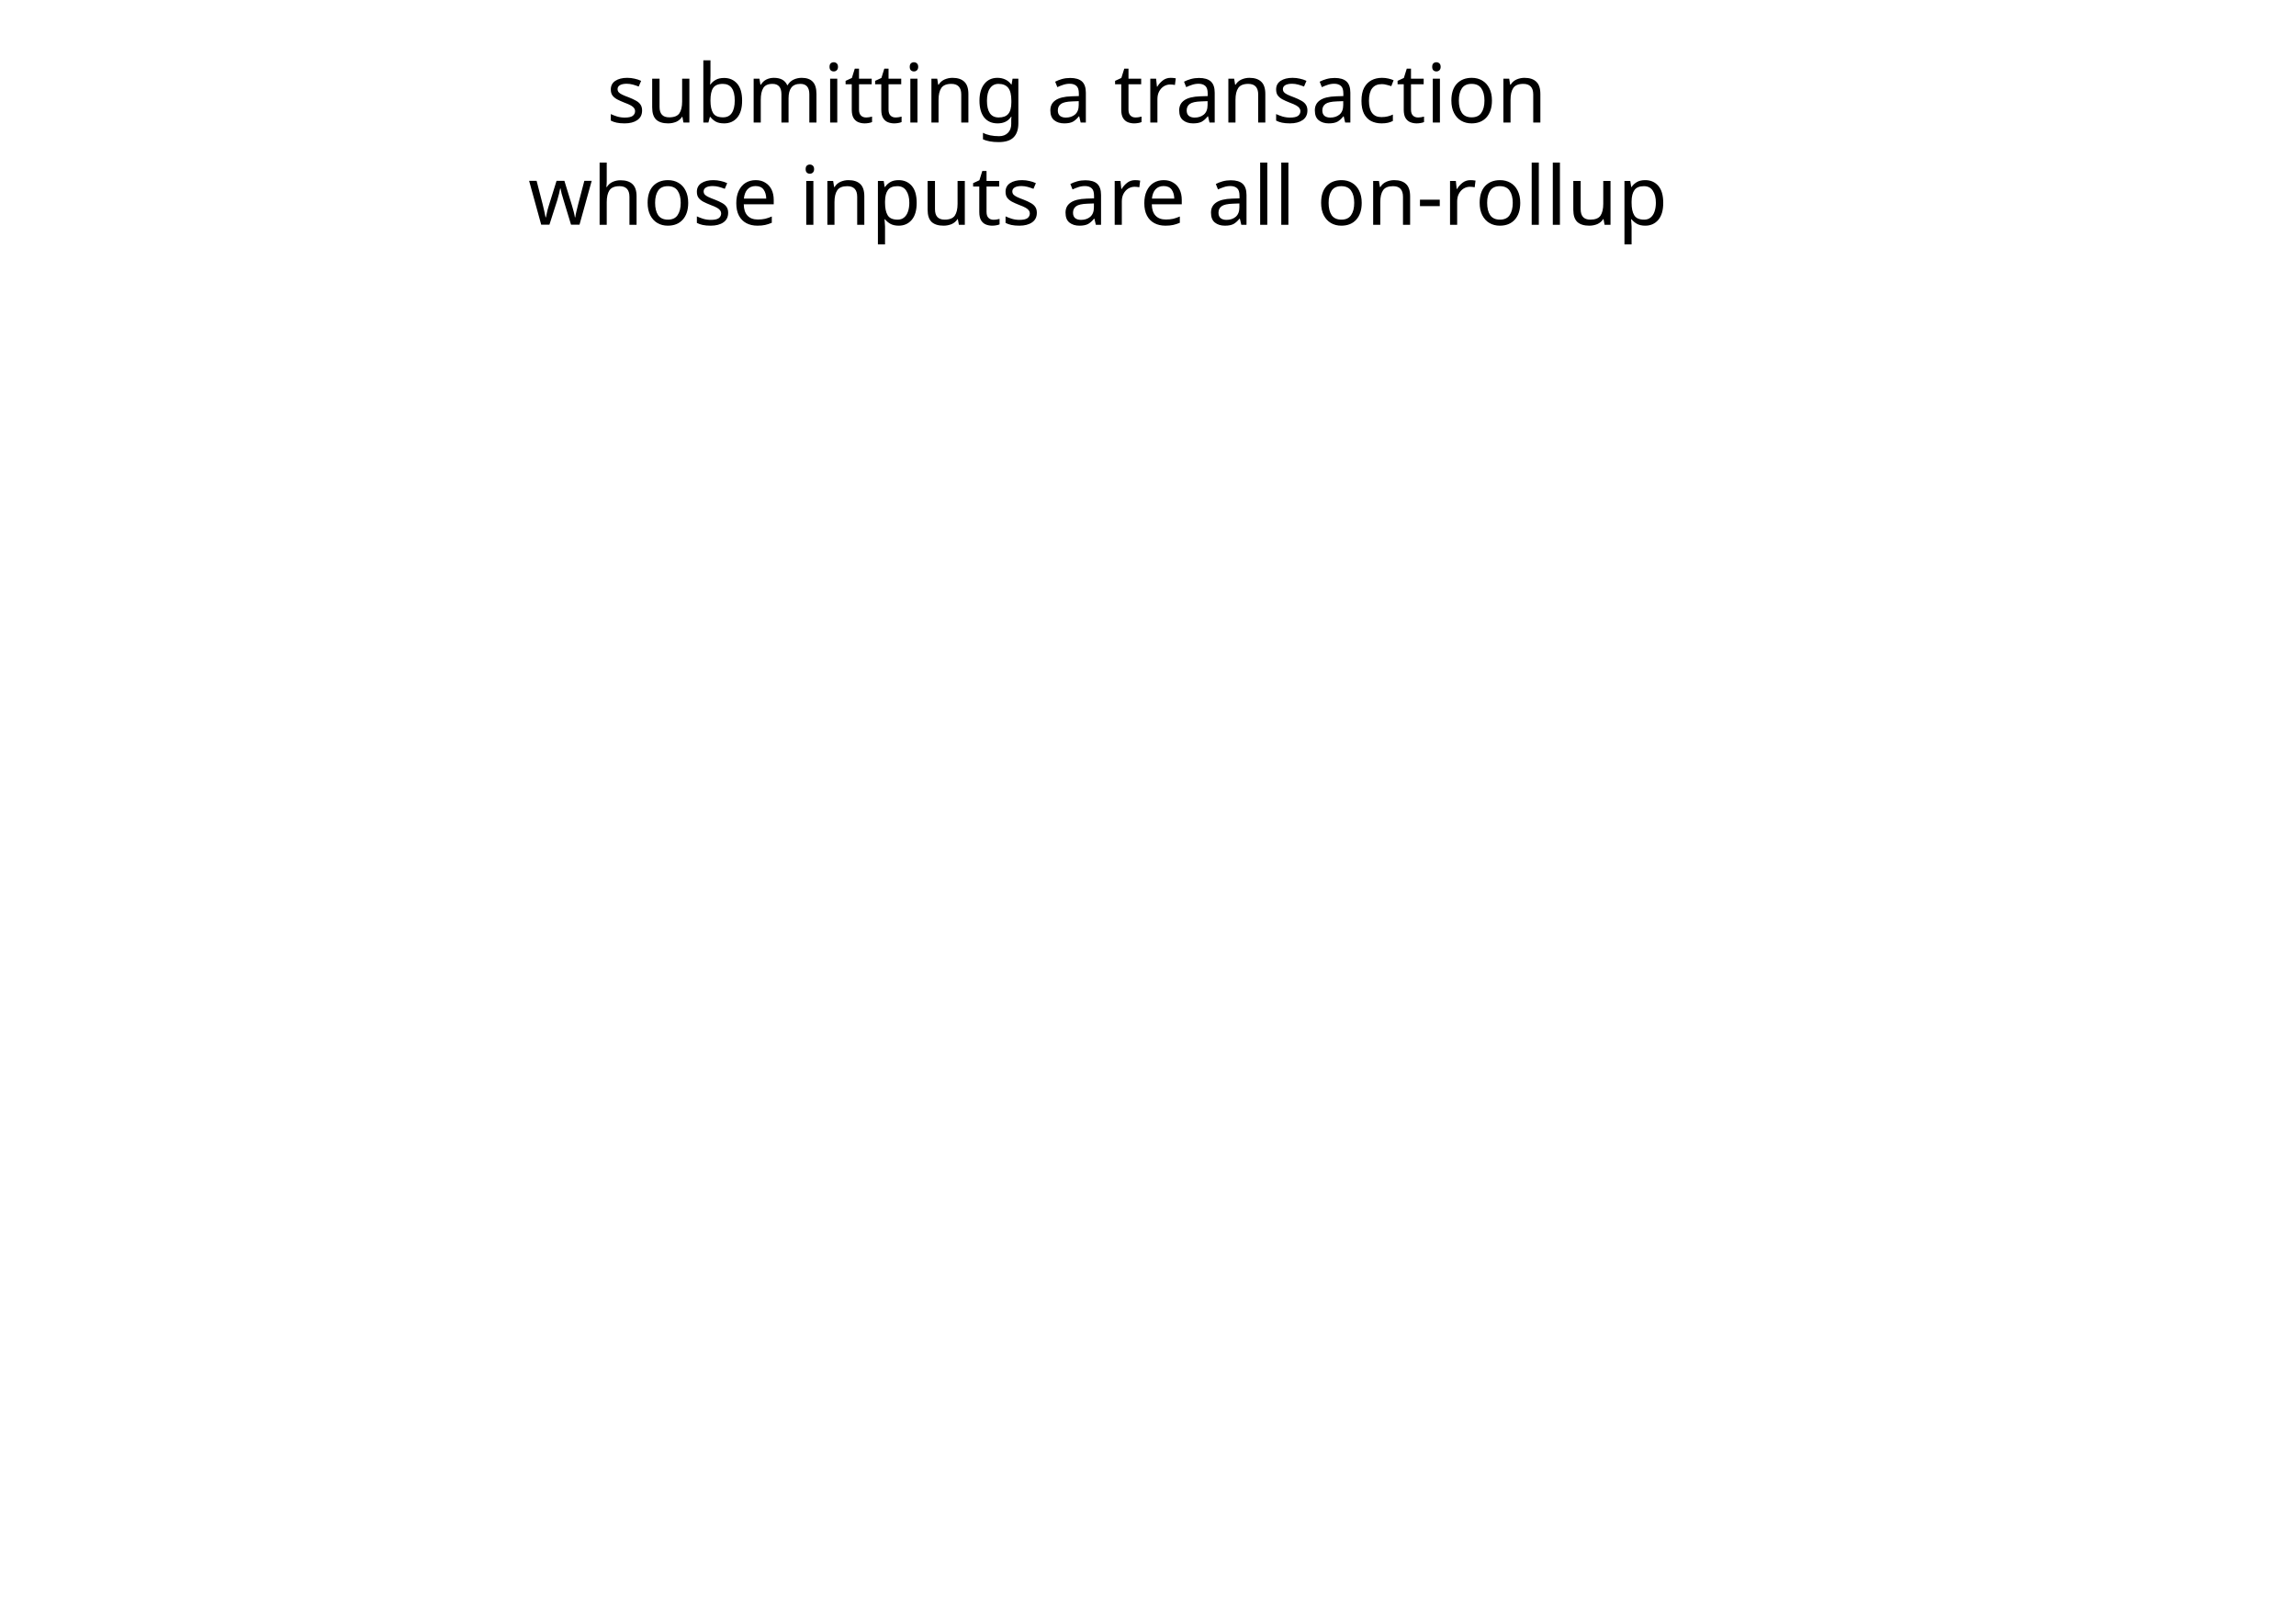
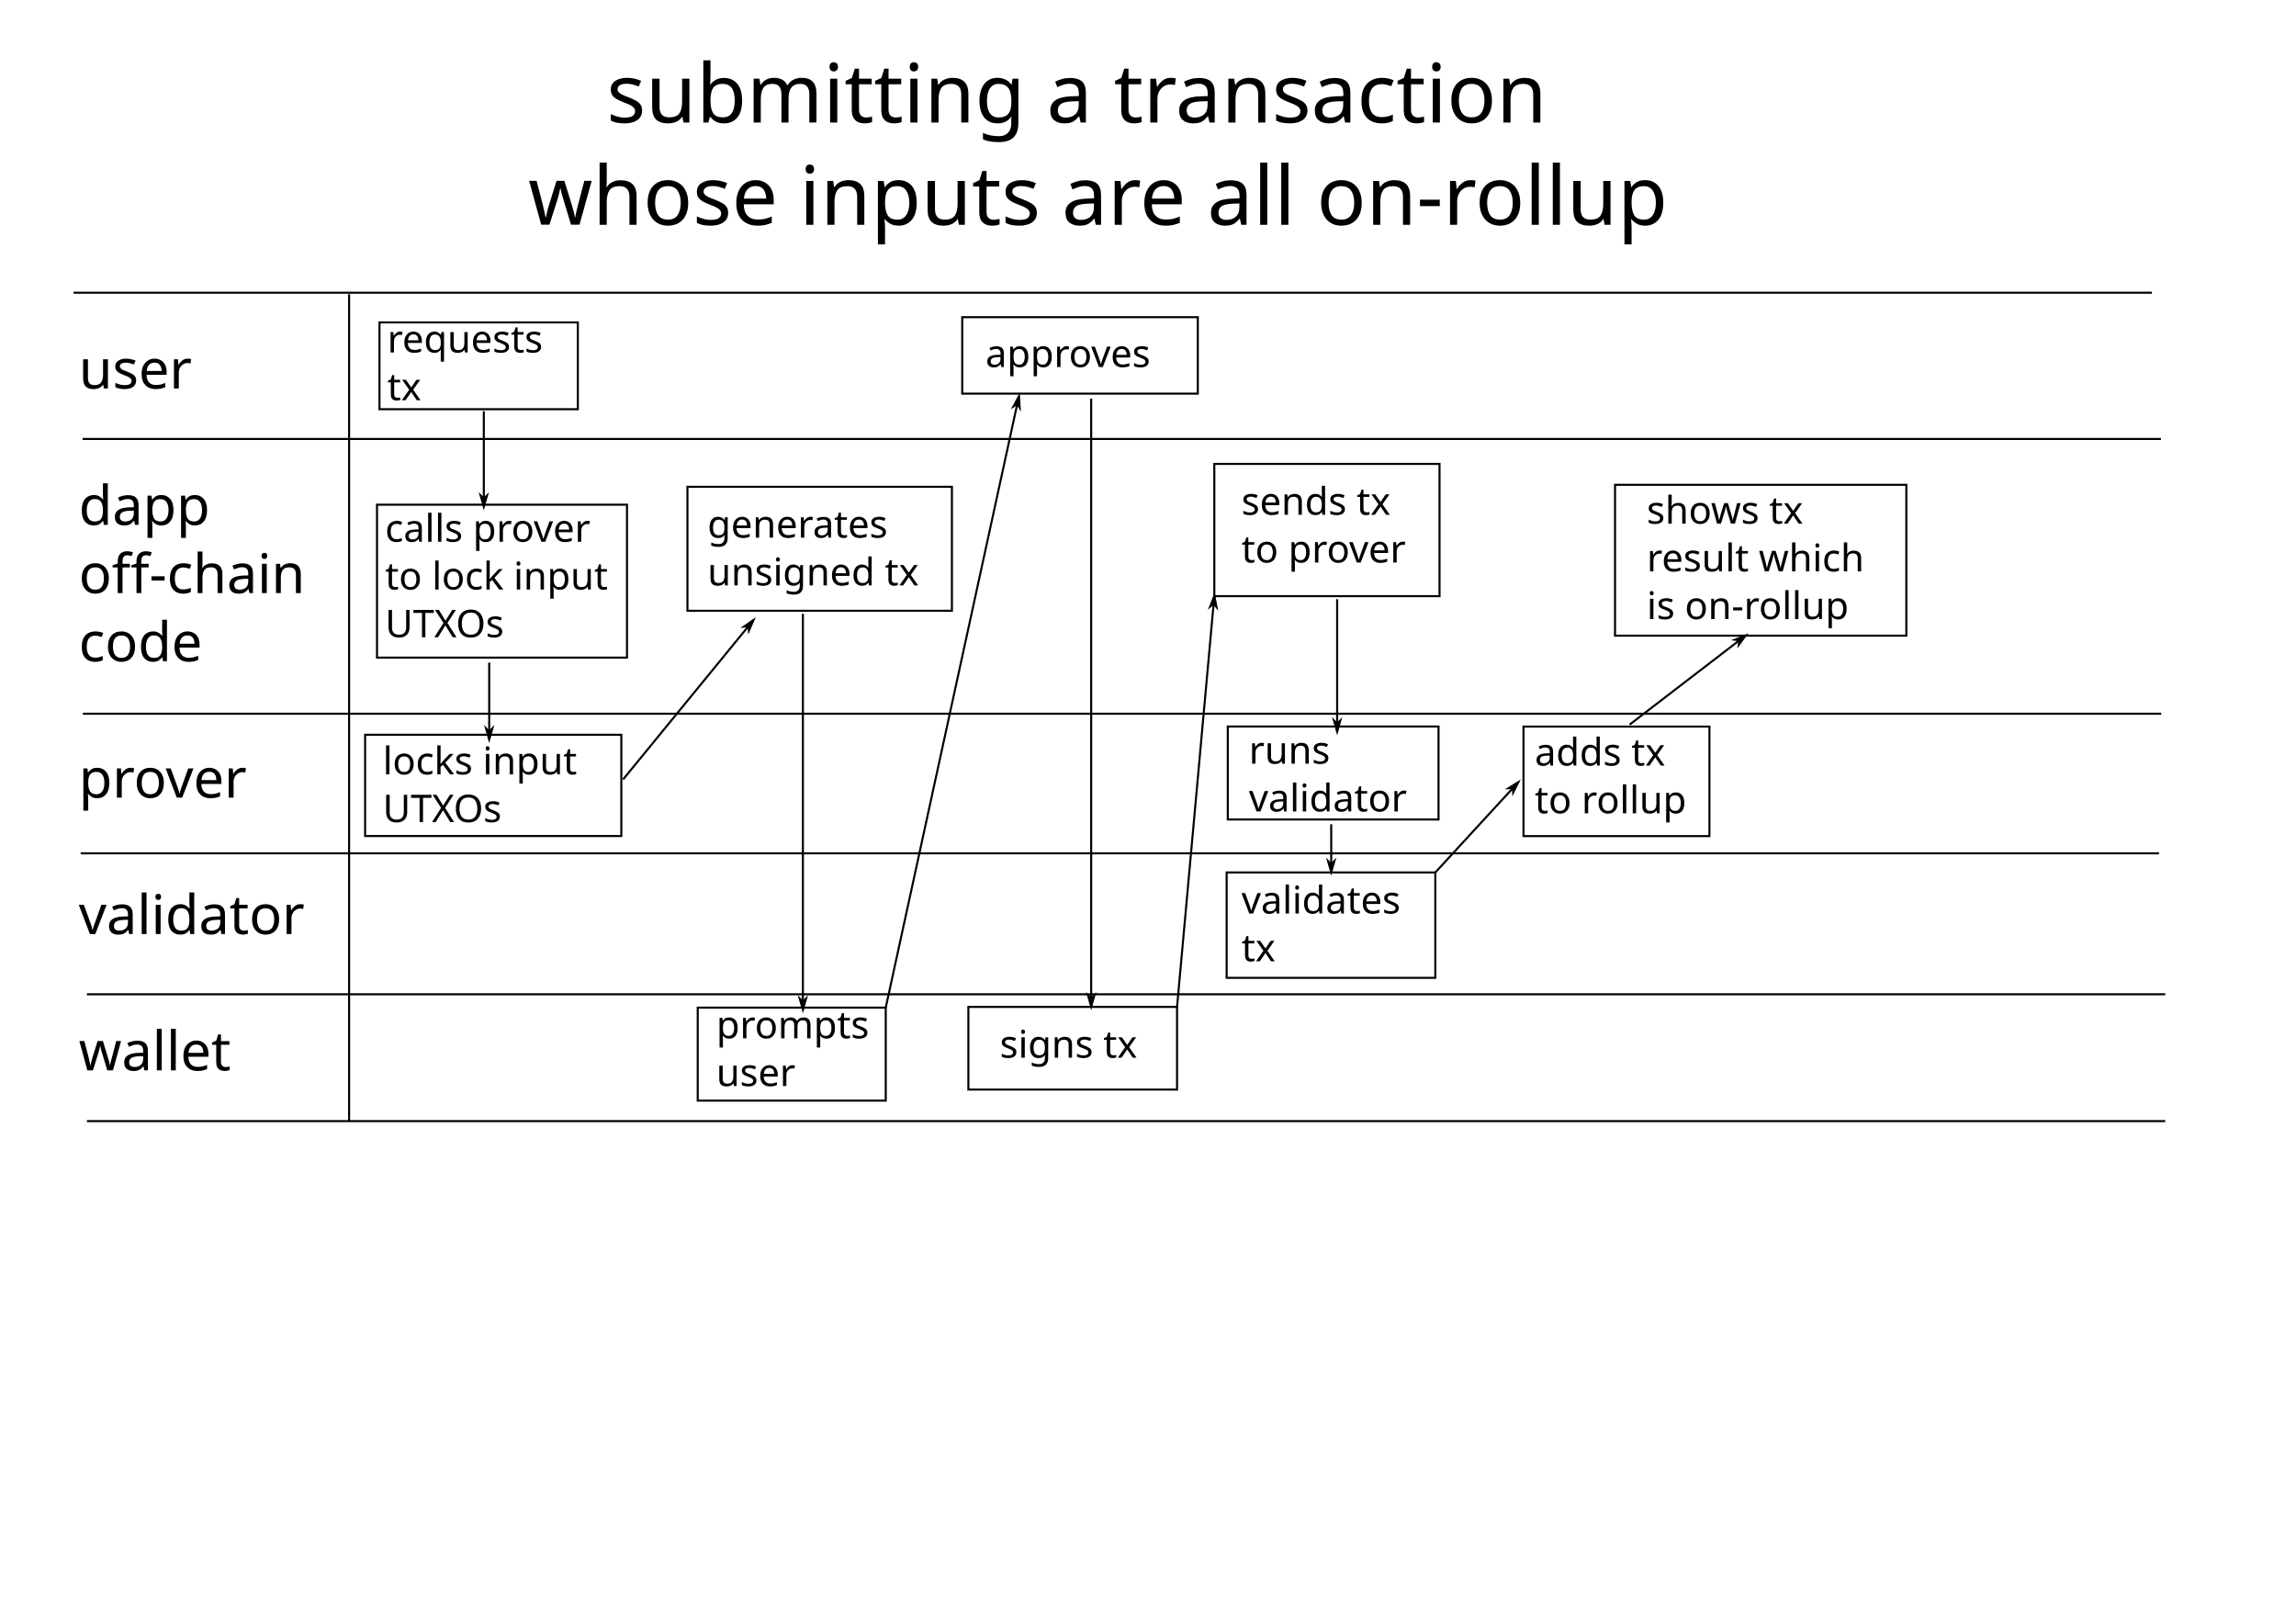
<svg xmlns="http://www.w3.org/2000/svg" width="297mm" height="210mm" viewBox="0 0 297 210" version="1.1" id="svg917">
-   <defs id="defs911" />
+   <defs id="defs911">
+     <marker style="overflow:visible;" id="marker2062" refX="0.0" refY="0.0" orient="auto">
+       <path transform="scale(0.4) rotate(180) translate(10,0)" style="fill-rule:evenodd;stroke:#000000;stroke-width:1pt;stroke-opacity:1;fill:#000000;fill-opacity:1" d="M 0.0,0.0 L 5.0,-5.0 L -12.5,0.0 L 5.0,5.0 L 0.0,0.0 z " id="path2060" />
+     </marker>
+     <marker style="overflow:visible;" id="marker1980" refX="0.0" refY="0.0" orient="auto">
+       <path transform="scale(0.4) rotate(180) translate(10,0)" style="fill-rule:evenodd;stroke:#000000;stroke-width:1pt;stroke-opacity:1;fill:#000000;fill-opacity:1" d="M 0.0,0.0 L 5.0,-5.0 L -12.5,0.0 L 5.0,5.0 L 0.0,0.0 z " id="path1978" />
+     </marker>
+     <marker style="overflow:visible;" id="marker1904" refX="0.0" refY="0.0" orient="auto">
+       <path transform="scale(0.4) rotate(180) translate(10,0)" style="fill-rule:evenodd;stroke:#000000;stroke-width:1pt;stroke-opacity:1;fill:#000000;fill-opacity:1" d="M 0.0,0.0 L 5.0,-5.0 L -12.5,0.0 L 5.0,5.0 L 0.0,0.0 z " id="path1902" />
+     </marker>
+     <marker style="overflow:visible;" id="marker1834" refX="0.0" refY="0.0" orient="auto">
+       <path transform="scale(0.4) rotate(180) translate(10,0)" style="fill-rule:evenodd;stroke:#000000;stroke-width:1pt;stroke-opacity:1;fill:#000000;fill-opacity:1" d="M 0.0,0.0 L 5.0,-5.0 L -12.5,0.0 L 5.0,5.0 L 0.0,0.0 z " id="path1832" />
+     </marker>
+     <marker style="overflow:visible;" id="marker1770" refX="0.0" refY="0.0" orient="auto">
+       <path transform="scale(0.4) rotate(180) translate(10,0)" style="fill-rule:evenodd;stroke:#000000;stroke-width:1pt;stroke-opacity:1;fill:#000000;fill-opacity:1" d="M 0.0,0.0 L 5.0,-5.0 L -12.5,0.0 L 5.0,5.0 L 0.0,0.0 z " id="path1768" />
+     </marker>
+     <marker style="overflow:visible;" id="marker1712" refX="0.0" refY="0.0" orient="auto">
+       <path transform="scale(0.4) rotate(180) translate(10,0)" style="fill-rule:evenodd;stroke:#000000;stroke-width:1pt;stroke-opacity:1;fill:#000000;fill-opacity:1" d="M 0.0,0.0 L 5.0,-5.0 L -12.5,0.0 L 5.0,5.0 L 0.0,0.0 z " id="path1710" />
+     </marker>
+     <marker style="overflow:visible;" id="marker1666" refX="0.0" refY="0.0" orient="auto">
+       <path transform="scale(0.4) rotate(180) translate(10,0)" style="fill-rule:evenodd;stroke:#000000;stroke-width:1pt;stroke-opacity:1;fill:#000000;fill-opacity:1" d="M 0.0,0.0 L 5.0,-5.0 L -12.5,0.0 L 5.0,5.0 L 0.0,0.0 z " id="path1664" />
+     </marker>
+     <marker style="overflow:visible;" id="marker1526" refX="0.0" refY="0.0" orient="auto">
+       <path transform="scale(0.4) rotate(180) translate(10,0)" style="fill-rule:evenodd;stroke:#000000;stroke-width:1pt;stroke-opacity:1;fill:#000000;fill-opacity:1" d="M 0.0,0.0 L 5.0,-5.0 L -12.5,0.0 L 5.0,5.0 L 0.0,0.0 z " id="path1524" />
+     </marker>
+     <marker style="overflow:visible;" id="marker1380" refX="0.0" refY="0.0" orient="auto">
+       <path transform="scale(0.4) rotate(180) translate(10,0)" style="fill-rule:evenodd;stroke:#000000;stroke-width:1pt;stroke-opacity:1;fill:#000000;fill-opacity:1" d="M 0.0,0.0 L 5.0,-5.0 L -12.5,0.0 L 5.0,5.0 L 0.0,0.0 z " id="path1378" />
+     </marker>
+     <marker style="overflow:visible;" id="Arrow1Mend" refX="0.0" refY="0.0" orient="auto">
+       <path transform="scale(0.4) rotate(180) translate(10,0)" style="fill-rule:evenodd;stroke:#000000;stroke-width:1pt;stroke-opacity:1;fill:#000000;fill-opacity:1" d="M 0.0,0.0 L 5.0,-5.0 L -12.5,0.0 L 5.0,5.0 L 0.0,0.0 z " id="path1071" />
+     </marker>
+     <marker style="overflow:visible" id="Arrow1Lstart" refX="0.0" refY="0.0" orient="auto">
+       <path transform="scale(0.8) translate(12.5,0)" style="fill-rule:evenodd;stroke:#000000;stroke-width:1pt;stroke-opacity:1;fill:#000000;fill-opacity:1" d="M 0.0,0.0 L 5.0,-5.0 L -12.5,0.0 L 5.0,5.0 L 0.0,0.0 z " id="path1062" />
+     </marker>
+   </defs>
  <g id="layer1">
    <text xml:space="preserve" style="font-style:normal;font-weight:normal;font-size:10.583px;line-height:1.25;font-family:sans-serif;text-align:center;text-anchor:middle;fill:#000000;fill-opacity:1;stroke:none;stroke-width:0.265" x="148.918" y="15.85" id="text921">
      <tspan id="tspan919" x="148.918" y="15.85" style="text-align:center;text-anchor:middle;stroke-width:0.265">submitting a transaction</tspan>
      <tspan x="148.918" y="29.08" style="text-align:center;text-anchor:middle;stroke-width:0.265" id="tspan923">whose inputs are all on-rollup</tspan>
    </text>
+     <text xml:space="preserve" style="font-style:normal;font-weight:normal;font-size:7.056px;line-height:1.25;font-family:sans-serif;fill:#000000;fill-opacity:1;stroke:none;stroke-width:0.265" x="10.193" y="50.245" id="text46">
+       <tspan id="tspan44" x="10.193" y="50.245" style="font-size:7.056px;stroke-width:0.265">user</tspan>
+       <tspan x="10.193" y="59.064" style="font-size:7.056px;stroke-width:0.265" id="tspan48" />
+       <tspan x="10.193" y="67.884" style="font-size:7.056px;stroke-width:0.265" id="tspan52">dapp</tspan>
+       <tspan x="10.193" y="76.703" style="font-size:7.056px;stroke-width:0.265" id="tspan56">off-chain</tspan>
+       <tspan x="10.193" y="85.523" style="font-size:7.056px;stroke-width:0.265" id="tspan58">code</tspan>
+       <tspan x="10.193" y="94.342" style="font-size:7.056px;stroke-width:0.265" id="tspan60" />
+       <tspan x="10.193" y="103.162" style="font-size:7.056px;stroke-width:0.265" id="tspan62">prover</tspan>
+       <tspan x="10.193" y="111.981" style="font-size:7.056px;stroke-width:0.265" id="tspan64" />
+       <tspan x="10.193" y="120.801" style="font-size:7.056px;stroke-width:0.265" id="tspan66">validator</tspan>
+       <tspan x="10.193" y="129.62" style="font-size:7.056px;stroke-width:0.265" id="tspan68" />
+       <tspan x="10.193" y="138.439" style="font-size:7.056px;stroke-width:0.265" id="tspan70">wallet</tspan>
+     </text>
+     <path style="fill:none;stroke:#000000;stroke-width:0.265px;stroke-linecap:butt;stroke-linejoin:miter;stroke-opacity:1" d="M 9.52,37.858 H 278.361" id="path72" />
+     <path style="fill:none;stroke:#000000;stroke-width:0.265px;stroke-linecap:butt;stroke-linejoin:miter;stroke-opacity:1" d="M 10.686,56.771 H 279.527" id="path72-3" />
+     <path style="fill:none;stroke:#000000;stroke-width:0.265px;stroke-linecap:butt;stroke-linejoin:miter;stroke-opacity:1" d="M 10.721,92.308 H 279.562" id="path72-3-6" />
+     <path style="fill:none;stroke:#000000;stroke-width:0.265px;stroke-linecap:butt;stroke-linejoin:miter;stroke-opacity:1" d="M 10.441,110.363 H 279.282" id="path72-3-7" />
+     <path style="fill:none;stroke:#000000;stroke-width:0.265;stroke-linecap:butt;stroke-linejoin:miter;stroke-opacity:1;stroke-miterlimit:3.9;stroke-dasharray:none;marker-end:" d="M 11.242,128.594 H 280.082" id="path72-3-5" />
+     <path style="fill:none;stroke:#000000;stroke-width:0.265px;stroke-linecap:butt;stroke-linejoin:miter;stroke-opacity:1" d="M 11.242,144.999 H 280.082" id="path72-3-3" />
+     <path style="fill:none;stroke:#000000;stroke-width:0.265px;stroke-linecap:butt;stroke-linejoin:miter;stroke-opacity:1" d="M 45.157,38.057 V 144.964" id="path141" />
+     <text xml:space="preserve" style="font-size:4.939px;line-height:1.25;font-family:sans-serif;stroke-width:0.265" x="50.103" y="45.589" id="text145">
+       <tspan id="tspan143" x="50.103" y="45.589" style="stroke-width:0.265">requests</tspan>
+       <tspan x="50.103" y="51.762" style="stroke-width:0.265" id="tspan147">tx</tspan>
+     </text>
+     <text xml:space="preserve" style="font-size:4.939px;line-height:1.25;font-family:sans-serif;stroke-width:0.265" x="49.82" y="70.066" id="text151">
+       <tspan id="tspan149" x="49.82" y="70.066" style="stroke-width:0.265">calls prover</tspan>
+       <tspan x="49.82" y="76.24" style="stroke-width:0.265" id="tspan153">to lock input</tspan>
+       <tspan x="49.82" y="82.413" style="stroke-width:0.265" id="tspan155">UTXOs</tspan>
+     </text>
+     <text xml:space="preserve" style="font-size:4.939px;line-height:1.25;font-family:sans-serif;stroke-width:0.265" x="49.516" y="100.153" id="text159">
+       <tspan id="tspan157" x="49.516" y="100.153" style="stroke-width:0.265">locks input</tspan>
+       <tspan x="49.516" y="106.326" style="stroke-width:0.265" id="tspan161">UTXOs</tspan>
+     </text>
+     <text xml:space="preserve" style="font-size:4.939px;line-height:1.25;font-family:sans-serif;stroke-width:0.265" x="91.519" y="69.54" id="text165">
+       <tspan id="tspan163" x="91.519" y="69.54" style="stroke-width:0.265">generates</tspan>
+       <tspan x="91.519" y="75.714" style="stroke-width:0.265" id="tspan167">unsigned tx</tspan>
+     </text>
+     <text xml:space="preserve" style="font-size:4.939px;line-height:1.25;font-family:sans-serif;stroke-width:0.265" x="92.655" y="134.288" id="text171">
+       <tspan id="tspan169" x="92.655" y="134.288" style="stroke-width:0.265">prompts</tspan>
+       <tspan x="92.655" y="140.462" style="stroke-width:0.265" id="tspan173">user</tspan>
+     </text>
+     <text xml:space="preserve" style="font-size:4.939px;line-height:1.25;font-family:sans-serif;stroke-width:0.265" x="127.476" y="47.473" id="text177">
+       <tspan id="tspan175" x="127.476" y="47.473" style="stroke-width:0.265">approves</tspan>
+     </text>
+     <text xml:space="preserve" style="font-size:4.939px;line-height:1.25;font-family:sans-serif;stroke-width:0.265" x="129.334" y="136.795" id="text181">
+       <tspan id="tspan179" x="129.334" y="136.795" style="stroke-width:0.265">signs tx</tspan>
+     </text>
+     <text xml:space="preserve" style="font-size:4.939px;line-height:1.25;font-family:sans-serif;stroke-width:0.265" x="160.591" y="66.579" id="text185">
+       <tspan id="tspan183" x="160.591" y="66.579" style="stroke-width:0.265">sends tx</tspan>
+       <tspan x="160.591" y="72.752" style="stroke-width:0.265" id="tspan187">to prover</tspan>
+     </text>
+     <text xml:space="preserve" style="font-size:4.939px;line-height:1.25;font-family:sans-serif;stroke-width:0.265" x="160.596" y="118.151" id="text191">
+       <tspan id="tspan189" x="160.596" y="118.151" style="stroke-width:0.265">validates</tspan>
+       <tspan x="160.596" y="124.325" style="stroke-width:0.265" id="tspan193">tx</tspan>
+     </text>
+     <text xml:space="preserve" style="font-size:4.939px;line-height:1.25;font-family:sans-serif;stroke-width:0.265" x="198.522" y="99.013" id="text197">
+       <tspan id="tspan195" x="198.522" y="99.013" style="stroke-width:0.265">adds tx</tspan>
+       <tspan x="198.522" y="105.186" style="stroke-width:0.265" id="tspan199">to rollup</tspan>
+     </text>
+     <text xml:space="preserve" style="font-size:4.939px;line-height:1.25;font-family:sans-serif;stroke-width:0.265" x="213.019" y="67.726" id="text203">
+       <tspan id="tspan201" x="213.019" y="67.726" style="stroke-width:0.265">shows tx</tspan>
+       <tspan x="213.019" y="73.9" style="stroke-width:0.265" id="tspan207">result which</tspan>
+       <tspan x="213.019" y="80.073" style="stroke-width:0.265" id="tspan211">is on-rollup</tspan>
+     </text>
+     <rect style="fill:none;stroke:#000000;stroke-width:0.265" id="rect213" width="25.658" height="11.225" x="49.088" y="41.699" />
+     <rect style="fill:none;stroke:#000000;stroke-width:0.265" id="rect215" width="32.34" height="19.778" x="48.766" y="65.274" />
+     <rect style="fill:none;stroke:#000000;stroke-width:0.265" id="rect219" width="33.141" height="13.096" x="47.23" y="95.031" />
+     <rect style="fill:none;stroke:#000000;stroke-width:0.265" id="rect221" width="34.21" height="16.036" x="88.924" y="62.958" />
+     <rect style="fill:none;stroke:#000000;stroke-width:0.265" id="rect223" width="24.322" height="12.027" x="90.255" y="130.321" />
+     <rect style="fill:none;stroke:#000000;stroke-width:0.265" id="rect225" width="30.469" height="9.889" x="124.472" y="41.021" />
+     <rect style="fill:none;stroke:#000000;stroke-width:0.265" id="rect227" width="29.132" height="17.105" x="157.079" y="59.998" />
+     <rect style="fill:none;stroke:#000000;stroke-width:0.265" id="rect229" width="26.994" height="10.691" x="125.264" y="130.226" />
+     <rect style="fill:none;stroke:#000000;stroke-width:0.265" id="rect231" width="26.994" height="13.631" x="158.673" y="112.837" />
+     <rect style="fill:none;stroke:#000000;stroke-width:0.265" id="rect233" width="24.054" height="14.165" x="197.071" y="93.972" />
+     <rect style="fill:none;stroke:#000000;stroke-width:0.265" id="rect235" width="37.685" height="19.511" x="208.912" y="62.702" />
+     <path style="fill:none;stroke:#000000;stroke-width:0.265px;stroke-linecap:butt;stroke-linejoin:miter;stroke-opacity:1;marker-end:url(#Arrow1Mend)" d="M 62.583,53.184 V 65.478" id="path1060" />
+     <path style="fill:none;stroke:#000000;stroke-width:0.265px;stroke-linecap:butt;stroke-linejoin:miter;stroke-opacity:1;marker-end:url(#marker1380)" d="m 63.281,85.702 v 9.889" id="path1370" />
+     <path style="fill:none;stroke:#000000;stroke-width:0.265px;stroke-linecap:butt;stroke-linejoin:miter;stroke-opacity:1;marker-end:url(#marker1380)" d="M 80.6,100.808 97.438,80.228" id="path1412" />
+     <path style="fill:none;stroke:#000000;stroke-width:0.265px;stroke-linecap:butt;stroke-linejoin:miter;stroke-opacity:1;marker-end:url(#marker1526)" d="M 103.859,79.387 V 130.536" id="path1498" />
+     <path style="fill:none;stroke:#000000;stroke-width:0.265px;stroke-linecap:butt;stroke-linejoin:miter;stroke-opacity:1;marker-end:url(#marker1666)" d="M 114.576,130.321 131.797,51.29" id="path1502" />
+     <path style="fill:none;stroke:#000000;stroke-width:0.265px;stroke-linecap:butt;stroke-linejoin:miter;stroke-opacity:1;marker-end:url(#marker1712)" d="M 141.151,51.557 V 130.135" id="path1504" />
+     <path style="fill:none;stroke:#000000;stroke-width:0.265px;stroke-linecap:butt;stroke-linejoin:miter;stroke-opacity:1;marker-end:url(#marker1770)" d="m 152.259,130.226 4.82,-53.123" id="path1506" />
+     <text xml:space="preserve" style="font-size:4.939px;line-height:1.25;font-family:sans-serif;stroke-width:0.265" x="161.545" y="98.774" id="text1510">
+       <tspan id="tspan1508" x="161.545" y="98.774" style="stroke-width:0.265">runs</tspan>
+       <tspan x="161.545" y="104.948" style="stroke-width:0.265" id="tspan1512">validator</tspan>
+     </text>
+     <rect style="fill:none;stroke:#000000;stroke-width:0.265;stroke-miterlimit:4;stroke-dasharray:none" id="rect1514" width="27.261" height="12.027" x="158.821" y="93.962" />
+     <path style="fill:none;stroke:#000000;stroke-width:0.265px;stroke-linecap:butt;stroke-linejoin:miter;stroke-opacity:1;marker-end:url(#marker1834)" d="M 172.968,77.499 V 94.575" id="path1516" />
+     <path style="fill:none;stroke:#000000;stroke-width:0.265px;stroke-linecap:butt;stroke-linejoin:miter;stroke-opacity:1;marker-end:url(#marker1904)" d="m 172.2,106.602 v 6.147" id="path1518" />
+     <path style="fill:none;stroke:#000000;stroke-width:0.265px;stroke-linecap:butt;stroke-linejoin:miter;stroke-opacity:1;marker-end:url(#marker1980)" d="M 185.667,112.837 196.372,101.197" id="path1520" />
+     <path style="fill:none;stroke:#000000;stroke-width:0.265px;stroke-linecap:butt;stroke-linejoin:miter;stroke-opacity:1;marker-end:url(#marker2062)" d="m 210.805,93.713 14.967,-11.493" id="path1522" />
  </g>
</svg>
